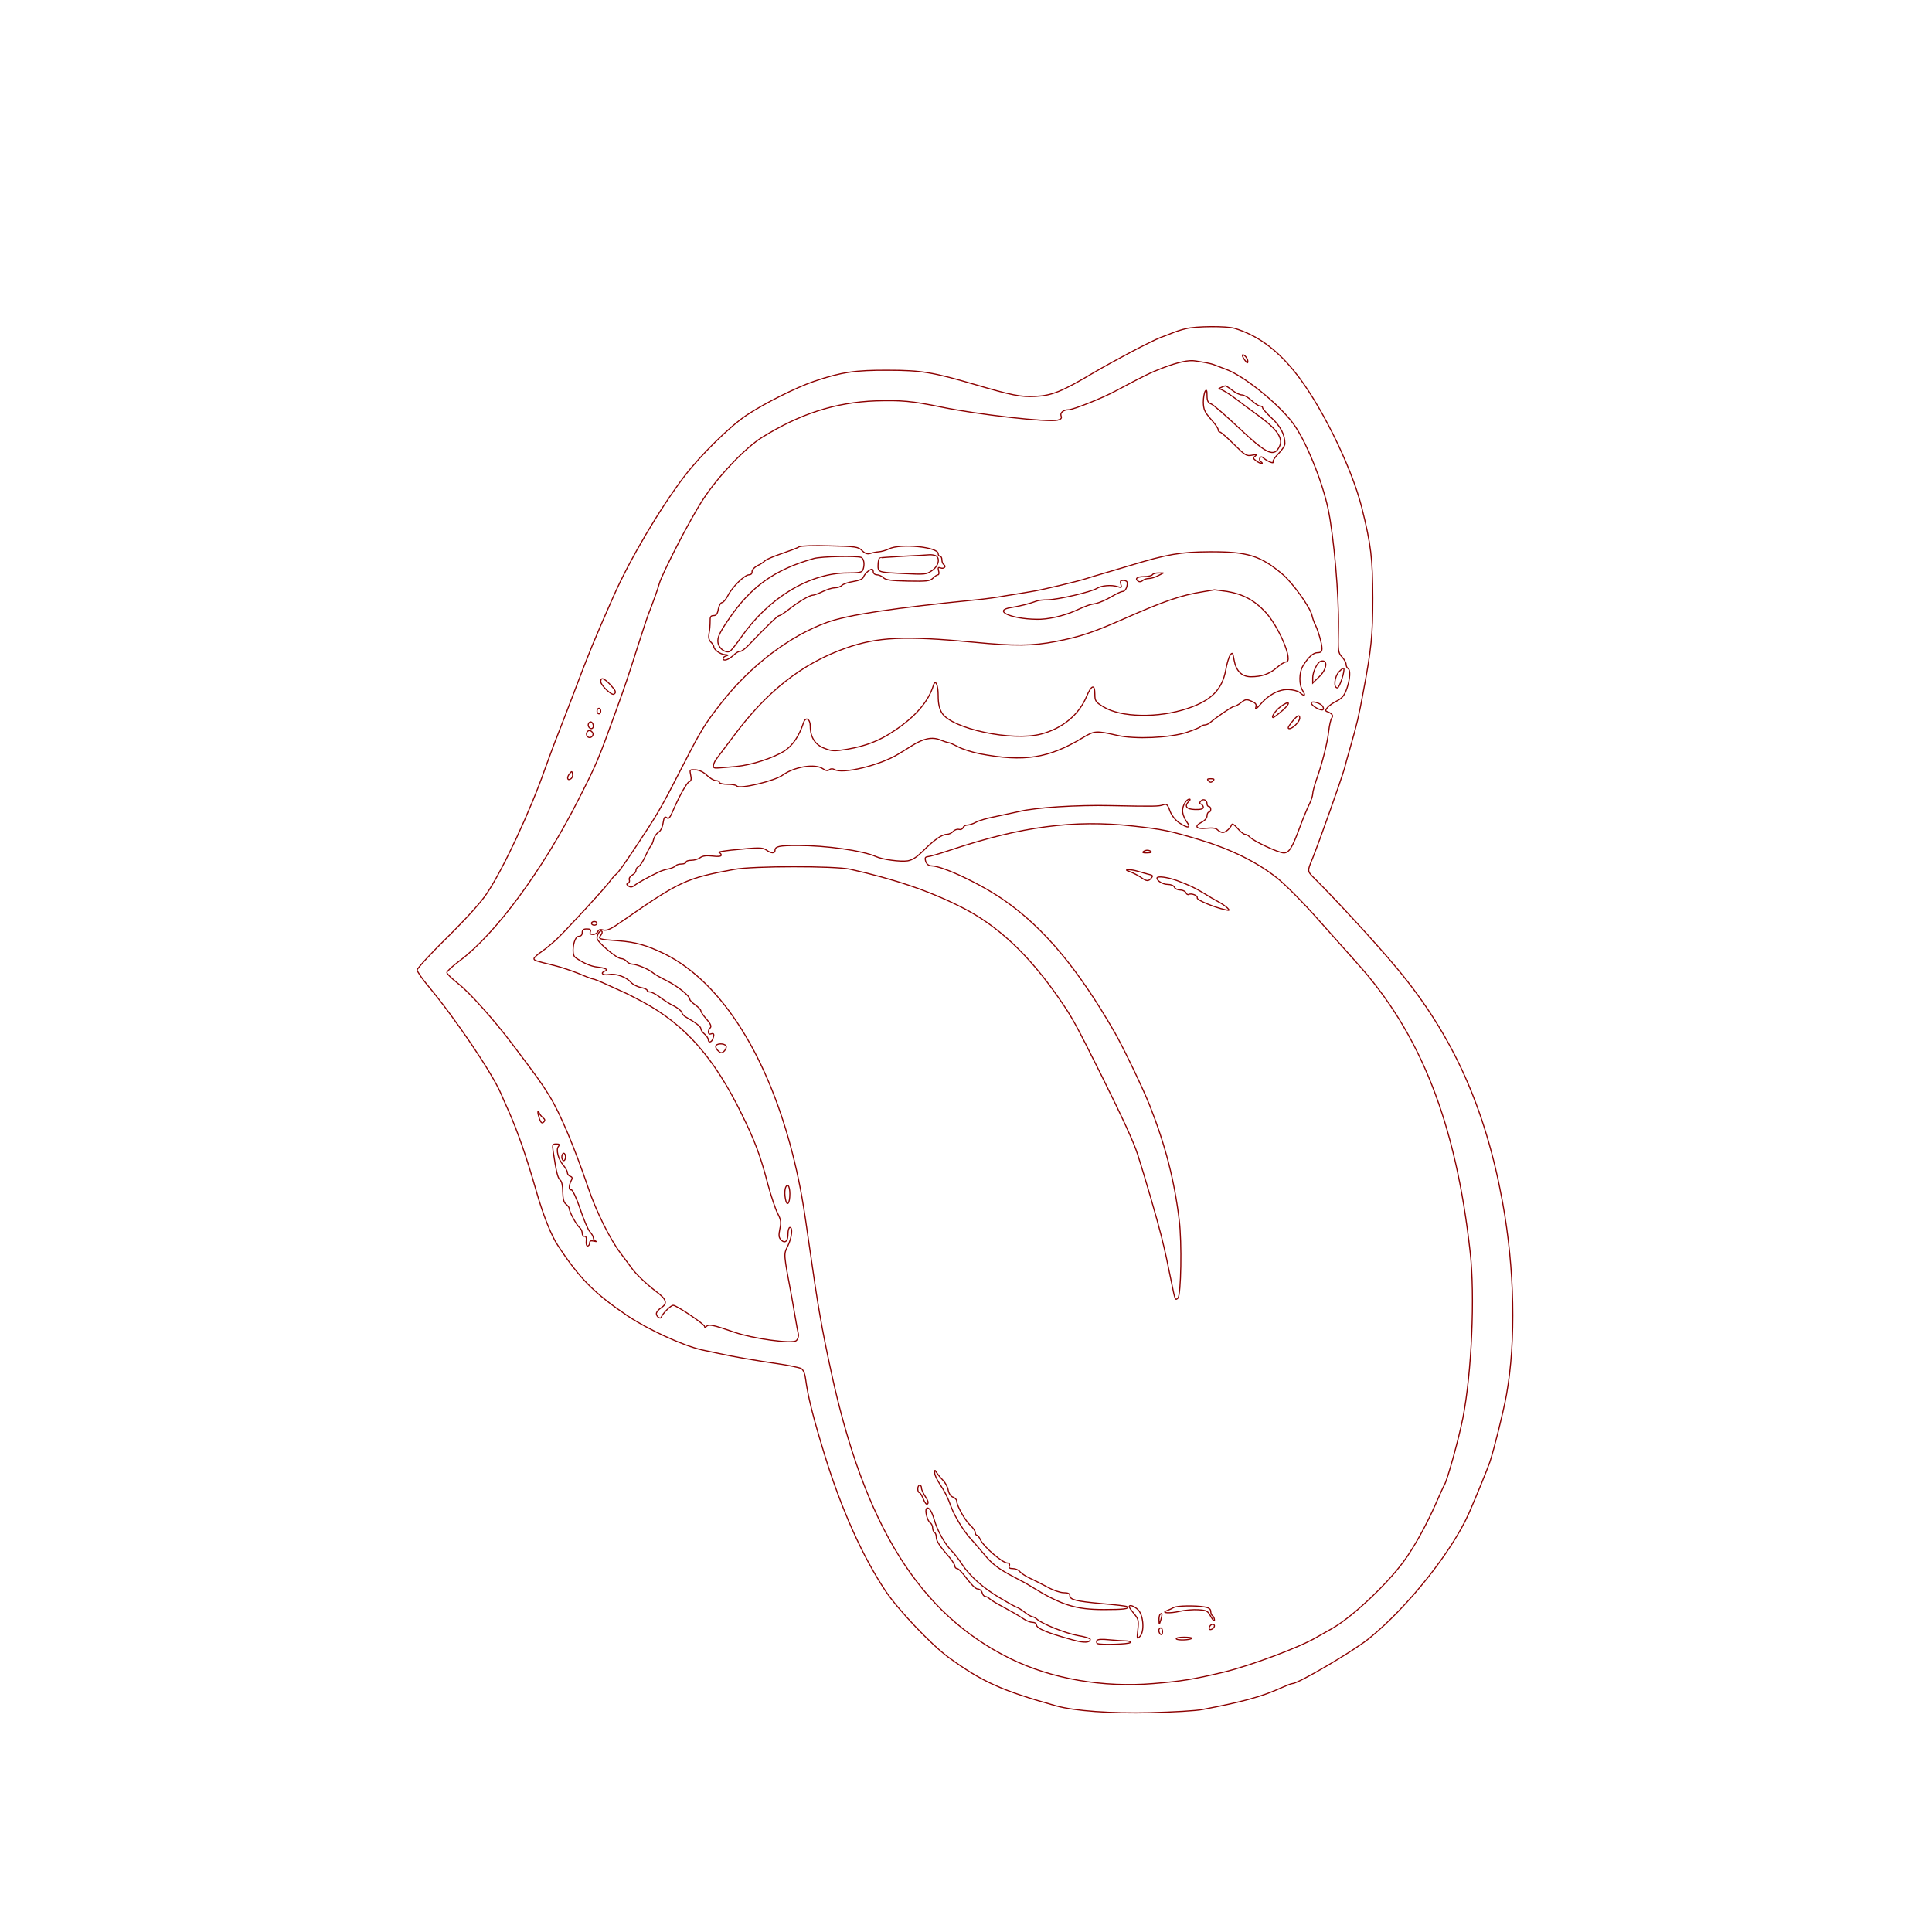
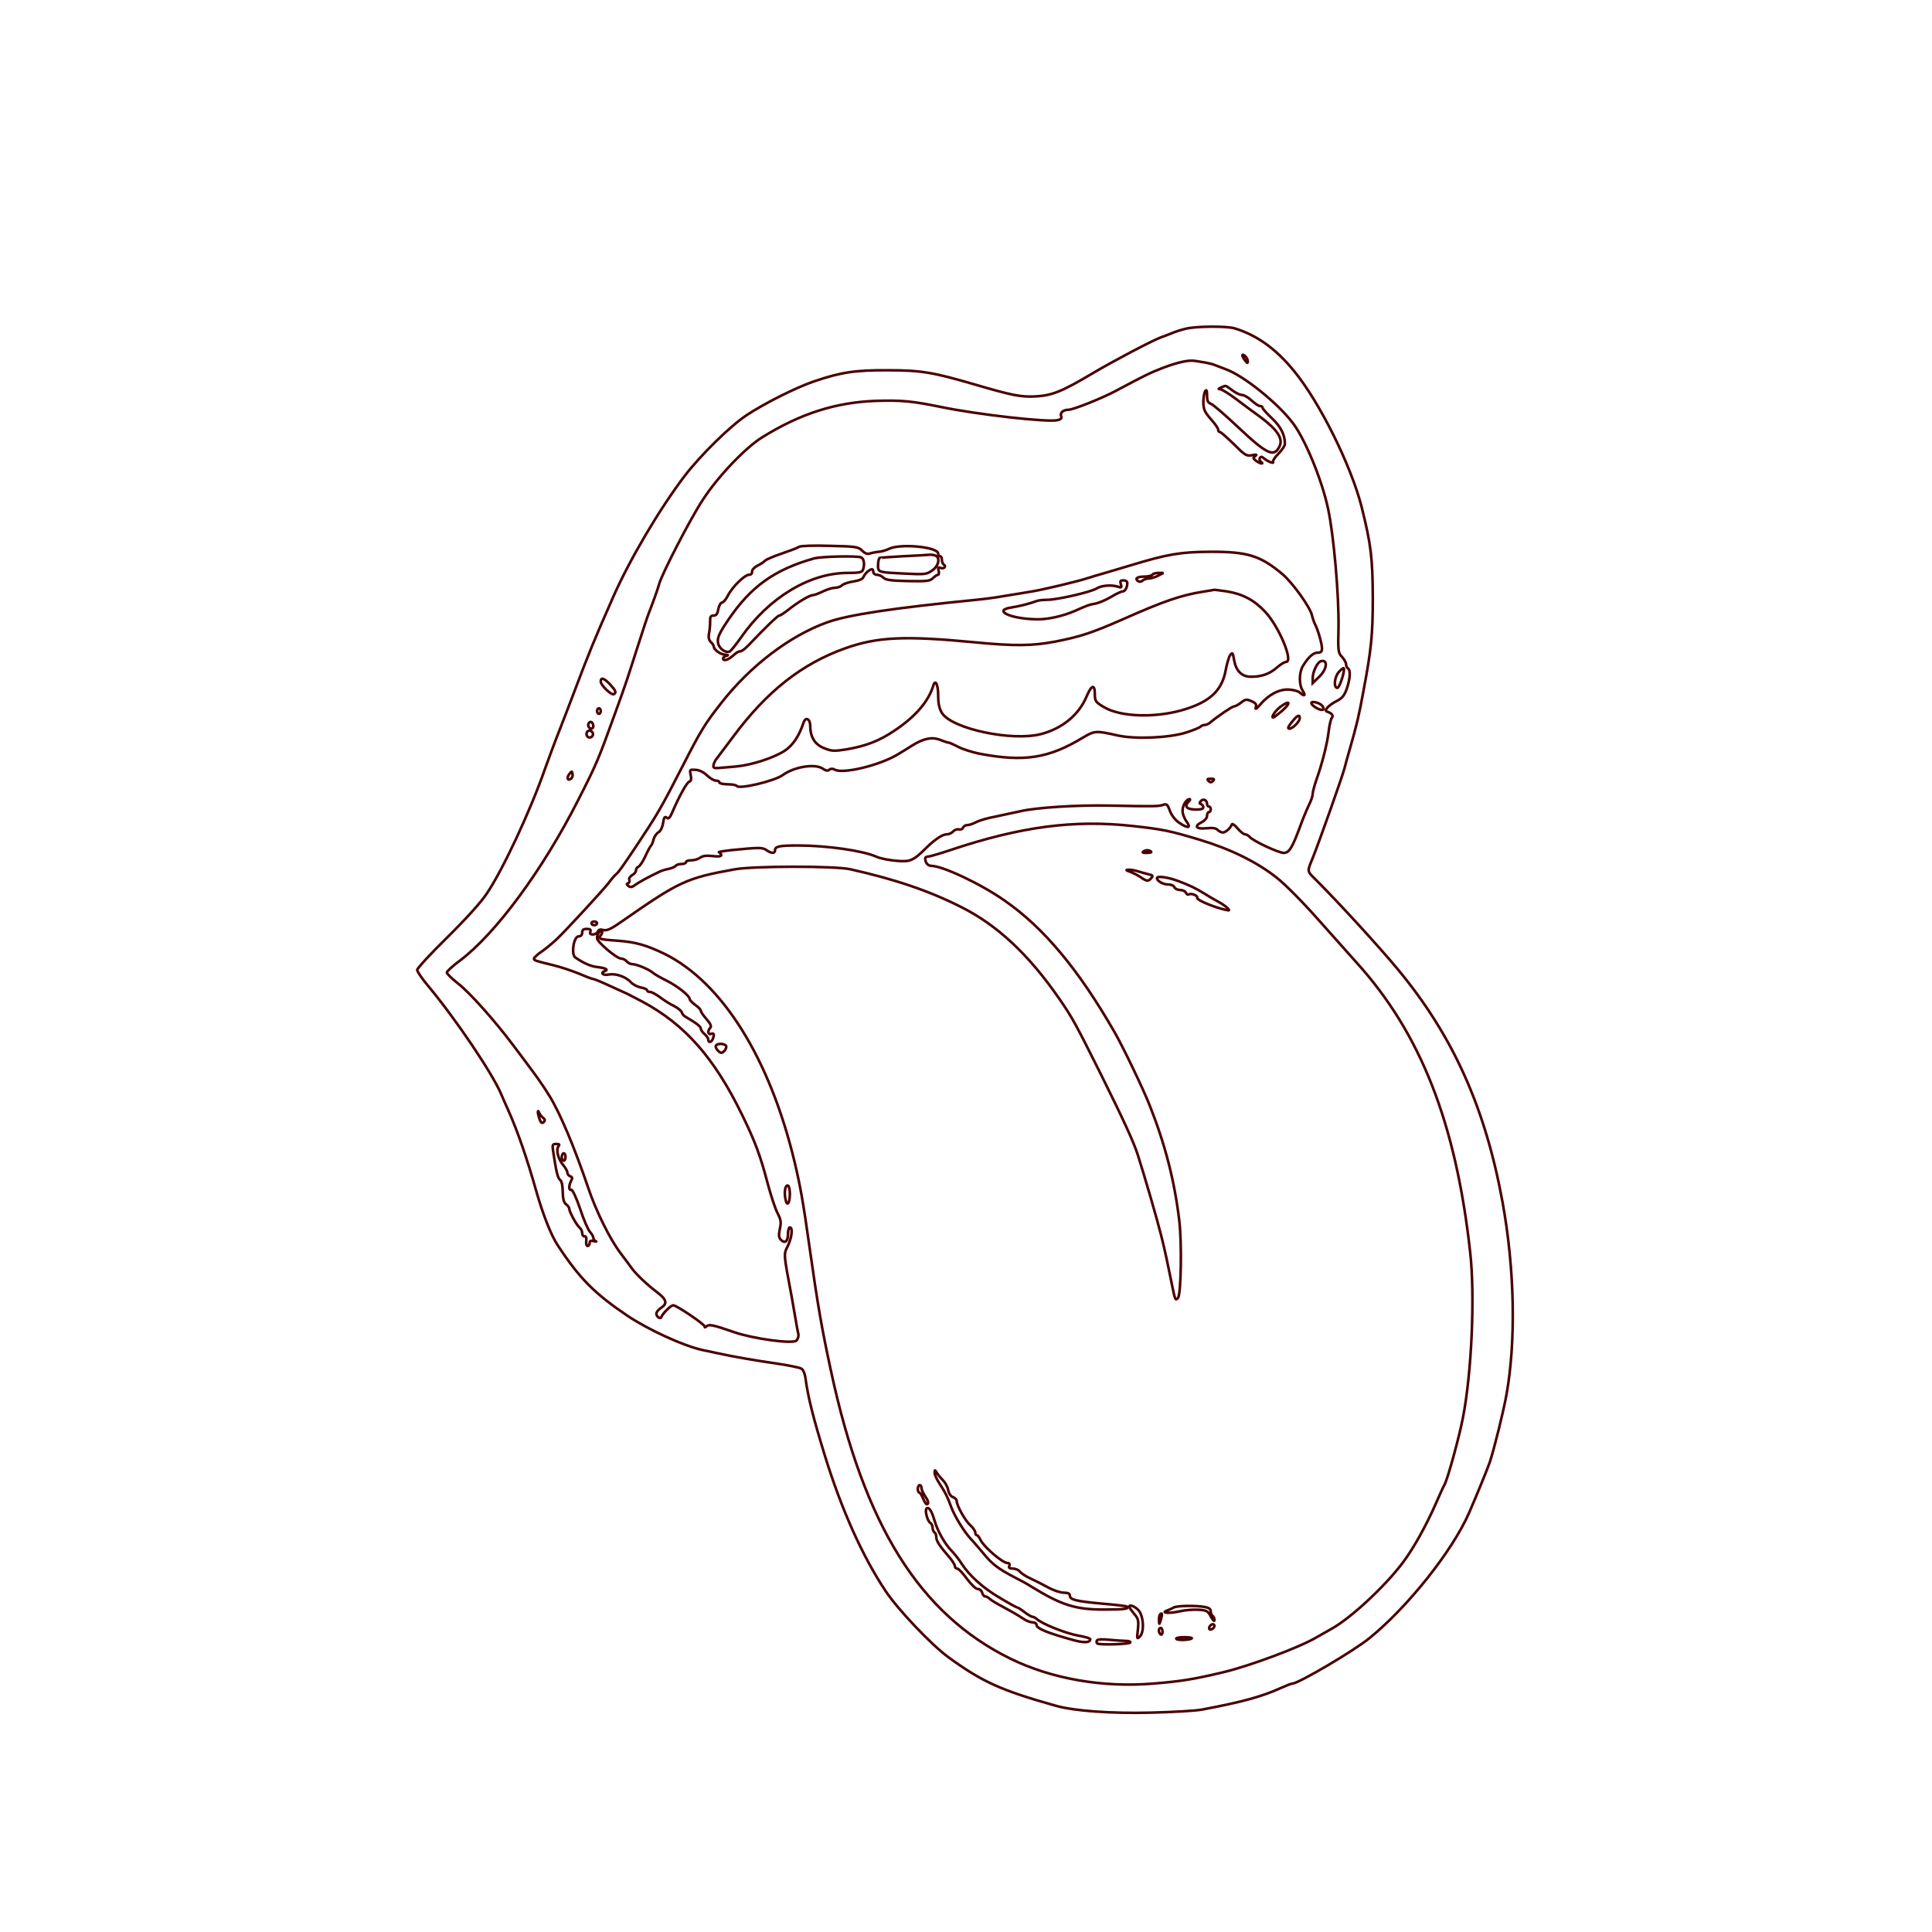
<svg xmlns="http://www.w3.org/2000/svg" version="1.0" width="60" height="60" viewBox="0 0 1042 958" preserveAspectRatio="xMidYMid meet">
-   <g transform="translate(0,958) scale(0.1,-0.1)" fill="none" stroke="#8B0000" stroke-width="6">
+   <defs>
+     <filter id="glowPulse" x="-50%" y="-50%" width="200%" height="200%">
+       <feGaussianBlur in="SourceGraphic" stdDeviation="8" result="blur1" />
+       <feGaussianBlur in="SourceGraphic" stdDeviation="16" result="blur2" />
+       <feMerge>
+         <feMergeNode in="blur2" />
+         <feMergeNode in="blur1" />
+         <feMergeNode in="SourceGraphic" />
+       </feMerge>
+     </filter>
+   </defs>
+   <g transform="translate(0,958) scale(0.1,-0.1)" fill="none" stroke="#4A0000" stroke-width="30" opacity="0" filter="url(#glowPulse)">
+     <animate attributeName="opacity" values="0;1;0" dur="1.4s" repeatCount="indefinite" />
+     <path d="..." />
+   </g>
+   <g transform="translate(0,958) scale(0.1,-0.1)" fill="none" stroke="#4A0000" stroke-width="14">
    <path d="M6395 8227 c-22 -5 -53 -15 -70 -22 -16 -7 -46 -18 -65 -25 -52 -20 -251 -125 -363 -191 -170 -101 -222 -122 -312 -127 -80 -4 -125 5 -330 65 -223 65 -286 76 -465 76 -177 1 -253 -10 -400 -60 -99 -34 -266 -118 -363 -182 -89 -59 -249 -216 -336 -330 -133 -175 -294 -447 -384 -651 -105 -238 -129 -297 -217 -530 -18 -47 -52 -137 -77 -200 -25 -63 -57 -151 -73 -195 -79 -227 -226 -542 -313 -672 -32 -49 -112 -137 -214 -238 -90 -88 -163 -168 -163 -176 0 -9 26 -47 58 -85 150 -180 347 -472 395 -585 8 -19 24 -56 37 -84 51 -114 102 -261 154 -445 35 -122 79 -234 114 -286 117 -179 199 -261 377 -381 112 -75 302 -162 403 -184 23 -5 61 -13 85 -18 75 -17 209 -40 321 -56 61 -9 118 -21 127 -26 11 -6 20 -26 24 -57 13 -97 40 -204 102 -407 91 -296 205 -550 330 -737 67 -100 246 -289 338 -356 181 -132 284 -179 580 -262 100 -28 296 -42 510 -37 121 3 247 10 280 17 212 40 320 69 423 116 29 13 57 24 63 24 31 0 331 176 415 245 205 166 446 468 537 675 38 87 99 236 112 274 23 69 74 274 90 364 52 291 44 679 -21 1037 -93 510 -267 898 -565 1257 -98 119 -319 360 -440 481 -52 52 -50 43 -18 122 41 104 152 418 170 480 4 17 17 64 29 105 40 140 48 175 73 310 43 227 51 307 51 505 -1 214 -9 286 -60 490 -57 225 -229 571 -368 738 -97 118 -199 190 -317 226 -43 13 -209 12 -264 -2z m335 -175 c0 -13 -3 -12 -15 4 -19 25 -19 40 0 24 8 -7 15 -20 15 -28z m-226 -8 c17 -3 40 -9 51 -14 11 -4 36 -14 55 -21 96 -34 282 -183 363 -291 67 -88 158 -310 190 -463 31 -145 59 -469 56 -640 -3 -127 -2 -136 19 -158 12 -13 22 -31 22 -40 0 -9 5 -19 10 -22 15 -9 12 -55 -6 -109 -13 -36 -24 -51 -53 -66 -42 -21 -72 -51 -56 -57 29 -10 38 -22 28 -35 -6 -7 -13 -40 -17 -73 -7 -63 -35 -174 -67 -263 -10 -30 -19 -63 -19 -73 0 -11 -9 -39 -21 -62 -11 -23 -32 -73 -46 -112 -43 -117 -60 -145 -89 -145 -29 0 -167 65 -185 87 -6 7 -17 13 -24 13 -7 0 -26 15 -41 33 -17 20 -29 27 -31 19 -7 -19 -33 -42 -48 -42 -7 0 -20 6 -28 14 -9 10 -28 12 -59 9 -56 -6 -70 10 -28 32 18 9 30 23 30 35 0 11 5 20 10 20 6 0 10 7 10 15 0 8 -4 15 -10 15 -5 0 -10 6 -10 14 0 21 -20 30 -33 16 -9 -10 -9 -14 1 -17 6 -3 12 -10 12 -17 0 -9 -15 -13 -45 -12 -47 1 -59 18 -33 44 7 7 9 12 4 12 -17 0 -37 -32 -38 -60 -1 -17 9 -44 21 -60 27 -37 9 -40 -40 -7 -20 14 -40 39 -49 63 -13 36 -18 40 -37 33 -23 -8 -46 -9 -283 -4 -178 4 -403 -10 -490 -31 -36 -8 -96 -21 -135 -29 -38 -7 -83 -20 -100 -29 -16 -9 -38 -16 -48 -16 -10 0 -20 -6 -23 -14 -3 -8 -13 -12 -23 -9 -9 2 -23 -3 -30 -11 -8 -9 -23 -16 -35 -16 -26 0 -71 -32 -131 -93 -31 -30 -55 -46 -80 -50 -38 -6 -135 7 -170 23 -71 32 -267 60 -422 60 -100 0 -123 -5 -123 -26 0 -18 -20 -18 -46 1 -22 15 -39 15 -189 0 -44 -5 -74 -10 -67 -12 6 -3 12 -9 12 -15 0 -7 -17 -9 -47 -5 -33 4 -54 1 -67 -9 -11 -8 -32 -14 -48 -14 -15 0 -28 -4 -28 -10 0 -5 -11 -10 -24 -10 -14 0 -27 -4 -31 -9 -3 -5 -20 -13 -37 -17 -18 -3 -39 -10 -48 -14 -60 -28 -120 -61 -140 -77 -11 -8 -20 -9 -30 -2 -11 8 -12 12 -3 15 7 3 10 11 7 19 -3 7 4 18 15 25 12 6 21 17 21 26 0 8 6 17 14 20 7 3 24 28 37 57 13 29 27 54 31 57 3 3 10 18 13 33 4 15 16 32 26 38 11 6 21 25 25 49 5 32 9 38 20 30 9 -9 16 -2 29 27 38 89 79 162 92 167 11 4 13 14 8 36 -6 29 -6 30 27 28 20 -1 44 -13 61 -30 16 -15 37 -28 48 -28 10 0 19 -4 19 -10 0 -5 20 -10 44 -10 25 0 47 -4 50 -9 12 -19 205 27 248 59 62 45 175 63 216 34 16 -11 27 -13 35 -5 8 6 18 6 27 1 42 -27 246 22 345 83 11 6 44 27 73 45 63 40 110 49 154 31 18 -7 38 -14 43 -14 6 0 30 -11 53 -23 24 -13 76 -29 115 -37 241 -46 373 -25 558 87 62 37 70 38 184 12 95 -22 283 -14 375 16 36 12 69 25 75 31 5 5 15 9 22 9 8 0 19 5 26 10 39 33 122 90 132 90 7 0 24 9 39 21 23 18 29 19 56 7 23 -10 28 -17 23 -33 -4 -13 3 -9 22 13 46 55 103 85 154 83 25 -1 52 -8 61 -16 25 -23 34 -18 16 10 -21 32 -20 98 1 133 30 49 56 72 80 72 17 0 23 6 23 23 0 25 -23 105 -39 133 -5 11 -12 31 -15 45 -9 43 -105 177 -160 223 -119 100 -189 121 -391 120 -159 -1 -230 -13 -430 -74 -33 -10 -94 -28 -135 -40 -41 -12 -86 -25 -100 -30 -41 -14 -241 -62 -295 -70 -27 -5 -90 -15 -140 -23 -49 -9 -117 -18 -150 -21 -455 -45 -703 -82 -815 -123 -200 -72 -412 -233 -568 -432 -91 -116 -110 -147 -209 -340 -120 -234 -136 -261 -255 -440 -71 -106 -91 -134 -105 -146 -7 -5 -26 -27 -42 -49 -37 -46 -220 -245 -276 -299 -22 -21 -59 -52 -82 -68 -24 -16 -43 -34 -43 -39 0 -10 6 -12 105 -36 38 -9 100 -30 137 -45 37 -16 71 -29 77 -29 5 0 42 -15 83 -34 40 -18 80 -36 88 -40 8 -3 52 -26 96 -49 228 -123 385 -300 535 -607 71 -145 100 -222 141 -379 17 -63 40 -132 52 -155 18 -35 20 -48 12 -84 -7 -35 -6 -46 6 -59 22 -22 38 -8 38 33 0 19 5 34 10 34 17 0 11 -54 -11 -100 -23 -47 -24 -35 21 -275 5 -27 14 -79 20 -115 6 -36 13 -75 16 -86 2 -12 -3 -28 -12 -35 -22 -18 -234 11 -334 46 -112 39 -137 44 -149 32 -7 -7 -11 -8 -11 -1 0 12 -151 114 -169 114 -13 0 -57 -44 -64 -63 -4 -14 -27 1 -27 18 0 8 11 22 25 31 37 24 31 46 -27 89 -50 38 -111 96 -133 128 -5 8 -32 43 -58 78 -57 75 -133 228 -175 354 -75 220 -150 399 -209 495 -45 72 -62 96 -197 275 -100 133 -233 282 -296 331 -33 26 -60 52 -60 59 0 6 31 35 69 63 194 145 450 492 642 872 98 193 104 207 199 470 56 154 64 180 120 355 28 88 55 169 60 180 15 38 49 130 55 155 15 55 168 352 236 455 80 124 229 280 319 336 206 128 396 189 615 197 136 4 194 -1 350 -33 198 -41 578 -84 629 -71 18 4 24 11 19 22 -7 18 12 34 40 34 25 0 186 64 259 104 152 81 180 95 250 122 82 31 141 44 177 37 13 -2 37 -6 55 -9z m-258 -1149 c-15 -8 -38 -15 -50 -15 -12 0 -27 -5 -33 -11 -6 -6 -16 -8 -22 -5 -23 14 -10 26 28 26 22 0 43 5 46 10 3 6 18 10 33 10 l27 0 -29 -15z m-166 -39 c0 -25 -12 -46 -26 -46 -7 0 -35 -13 -61 -29 -27 -16 -64 -32 -83 -36 -35 -6 -44 -9 -113 -40 -64 -28 -149 -47 -207 -45 -142 2 -239 49 -133 64 43 7 92 19 133 34 8 4 35 7 60 7 57 1 238 43 266 62 24 15 78 20 112 9 21 -7 23 -5 17 13 -5 17 -2 21 14 21 12 0 21 -6 21 -14z m539 -46 c84 -14 146 -47 205 -110 74 -79 154 -270 112 -270 -8 0 -31 -14 -50 -31 -39 -34 -82 -49 -139 -49 -50 0 -81 32 -91 90 -7 41 -9 43 -21 27 -7 -10 -18 -46 -24 -80 -19 -105 -77 -165 -206 -208 -157 -53 -361 -49 -454 9 -42 25 -46 32 -46 67 0 57 -18 52 -45 -12 -41 -98 -130 -172 -245 -202 -155 -41 -482 28 -535 114 -14 23 -20 50 -20 93 0 59 -15 91 -26 55 -26 -86 -97 -169 -212 -245 -80 -54 -151 -81 -253 -99 -69 -11 -82 -11 -122 5 -51 19 -77 60 -77 120 0 39 -25 52 -36 19 -25 -75 -58 -123 -103 -153 -62 -39 -177 -76 -261 -84 -36 -3 -78 -7 -95 -8 -24 -2 -29 1 -27 15 2 10 9 26 17 35 7 9 47 62 88 117 182 246 371 395 607 479 173 61 318 68 695 32 215 -21 314 -20 438 4 133 26 197 47 363 120 221 98 314 130 434 149 30 5 57 9 60 10 3 0 34 -4 69 -9z m-3328 -502 c31 -34 34 -43 20 -52 -12 -8 -71 48 -71 68 0 25 18 19 51 -16z m-51 -143 c0 -8 -4 -15 -10 -15 -5 0 -10 7 -10 15 0 8 5 15 10 15 6 0 10 -7 10 -15z m-40 -81 c0 -16 -16 -19 -25 -4 -8 13 4 32 16 25 5 -4 9 -13 9 -21z m-4 -35 c10 -17 -13 -36 -27 -22 -12 12 -4 33 11 33 5 0 12 -5 16 -11z m-118 -250 c-18 -12 -23 8 -6 28 12 15 13 15 16 -2 2 -10 -2 -21 -10 -26z m3032 -254 c161 -18 197 -25 360 -74 166 -50 309 -120 416 -205 46 -36 142 -133 225 -227 79 -89 172 -193 205 -230 346 -382 536 -865 613 -1561 27 -237 8 -655 -39 -895 -21 -108 -82 -329 -99 -360 -6 -10 -26 -54 -45 -98 -53 -121 -120 -242 -178 -320 -95 -128 -283 -303 -387 -360 -20 -11 -56 -32 -81 -46 -91 -54 -357 -153 -502 -188 -160 -38 -228 -49 -376 -61 -272 -23 -550 25 -772 134 -491 241 -789 719 -968 1551 -50 230 -72 358 -117 676 -32 228 -48 320 -80 454 -134 558 -390 966 -700 1120 -97 47 -156 64 -250 71 -103 7 -111 10 -95 29 7 9 10 19 6 22 -9 9 -26 -16 -26 -37 0 -20 106 -110 130 -110 10 0 23 -7 30 -15 7 -8 20 -15 30 -15 23 0 91 -28 112 -47 9 -8 43 -27 75 -43 58 -29 123 -81 123 -99 0 -5 13 -19 30 -31 17 -12 30 -26 30 -32 0 -6 14 -26 31 -45 22 -25 27 -39 20 -46 -16 -16 -13 -40 4 -33 16 6 19 -3 9 -28 -7 -19 -24 -21 -24 -3 0 7 -9 20 -20 30 -11 9 -20 22 -20 29 0 12 -29 33 -81 63 -10 5 -20 16 -22 25 -2 8 -22 24 -43 35 -22 10 -55 32 -75 47 -20 15 -44 28 -53 28 -9 0 -16 4 -16 9 0 5 -15 12 -34 15 -18 4 -42 16 -52 27 -28 31 -82 50 -121 43 -32 -6 -48 9 -20 19 20 7 3 16 -39 21 -35 3 -77 21 -121 52 -24 16 -9 114 18 114 12 0 19 7 19 20 0 15 7 20 25 20 18 0 23 -4 19 -15 -4 -10 0 -15 14 -15 11 0 22 7 26 15 4 11 13 14 30 9 20 -5 43 6 108 52 302 210 339 228 598 275 102 19 541 19 625 1 241 -54 425 -116 599 -204 194 -97 364 -256 528 -493 72 -104 89 -136 226 -410 122 -246 176 -363 199 -435 41 -129 104 -347 126 -435 24 -97 31 -132 57 -260 18 -89 19 -90 33 -76 17 17 22 299 7 420 -26 216 -76 409 -160 621 -36 91 -141 309 -187 390 -195 340 -382 565 -595 713 -128 90 -333 186 -394 187 -20 0 -34 17 -34 41 0 5 7 9 15 9 8 0 64 16 123 36 378 126 664 164 982 129z m-2890 -525 c0 -5 -7 -10 -15 -10 -8 0 -15 5 -15 10 0 6 7 10 15 10 8 0 15 -4 15 -10z m696 -661 c3 -6 -1 -18 -9 -27 -13 -13 -19 -13 -31 -2 -9 7 -16 19 -16 26 0 17 46 19 56 3z m-988 -387 c12 -9 13 -15 4 -24 -8 -8 -14 -5 -22 16 -5 15 -10 33 -9 39 0 7 3 5 6 -3 3 -8 12 -21 21 -28z m84 -155 c-15 -17 -1 -71 26 -101 12 -15 22 -32 22 -40 0 -8 7 -17 15 -20 12 -4 14 -10 5 -25 -13 -26 -13 -52 1 -48 7 1 28 -44 48 -103 19 -58 43 -114 53 -124 10 -11 18 -25 18 -32 0 -7 6 -15 13 -18 6 -3 2 -3 -10 0 -17 4 -23 1 -23 -10 0 -9 -5 -16 -11 -16 -6 0 -9 12 -7 28 2 17 -2 26 -10 24 -6 -1 -12 6 -12 17 0 10 -6 24 -14 30 -17 14 -56 86 -56 103 0 6 -8 16 -17 23 -12 9 -17 28 -18 66 0 34 -5 58 -14 65 -13 10 -21 43 -38 157 -5 33 -3 37 17 37 17 0 20 -3 12 -13z m38 -57 c0 -11 -4 -20 -10 -20 -5 0 -10 9 -10 20 0 11 5 20 10 20 6 0 10 -9 10 -20z m1210 -198 c0 -55 -16 -72 -24 -28 -8 41 0 79 15 71 5 -4 9 -23 9 -43z" />
    <path d="M6585 7910 c-15 -7 -16 -9 -4 -9 9 -1 45 -23 80 -49 35 -27 98 -73 139 -103 88 -66 120 -113 102 -154 -29 -64 -67 -47 -219 96 -70 66 -138 125 -150 130 -18 7 -23 16 -23 46 0 28 -3 34 -10 23 -5 -8 -10 -35 -10 -60 1 -38 7 -52 40 -90 22 -24 40 -50 40 -57 0 -7 4 -13 9 -13 6 0 39 -30 76 -66 60 -60 68 -65 98 -59 24 5 28 4 17 -5 -13 -9 -12 -12 4 -25 11 -8 25 -15 30 -15 6 0 5 4 -3 9 -7 5 -10 14 -6 21 5 8 11 8 23 -3 21 -17 55 -30 48 -18 -3 5 10 25 29 44 19 19 35 43 35 54 0 48 -23 93 -70 137 -28 26 -50 51 -50 56 0 6 -6 10 -14 10 -8 0 -28 14 -46 30 -18 17 -41 30 -52 30 -11 0 -34 11 -52 25 -18 14 -35 25 -37 24 -2 0 -13 -4 -24 -9z" />
    <path d="M4310 7051 c-8 -6 -51 -22 -95 -37 -44 -15 -84 -32 -90 -39 -5 -6 -23 -18 -40 -26 -17 -9 -29 -22 -29 -32 1 -10 -5 -17 -16 -17 -24 0 -91 -66 -114 -112 -11 -21 -25 -38 -32 -38 -7 0 -16 -16 -20 -35 -4 -26 -11 -35 -25 -35 -16 0 -20 -7 -19 -32 0 -18 -2 -47 -6 -64 -4 -21 -1 -36 10 -47 9 -8 16 -20 16 -25 0 -16 36 -42 61 -43 17 -1 19 -3 7 -6 -10 -2 -18 -9 -18 -14 0 -17 27 -9 55 16 15 15 32 24 38 22 5 -1 25 13 44 33 100 105 158 160 166 160 6 0 28 15 51 33 49 39 112 77 130 77 7 0 31 9 54 20 22 11 52 20 66 20 13 0 31 6 38 14 8 7 35 16 61 20 31 5 50 13 54 24 7 18 32 41 46 42 4 0 7 -7 7 -15 0 -8 9 -15 19 -15 11 0 27 -7 36 -16 12 -12 41 -16 132 -18 101 -2 119 0 135 16 10 10 22 18 27 18 5 0 7 10 3 22 -4 17 -2 20 11 15 18 -7 33 8 17 18 -5 3 -10 15 -10 26 0 10 -4 19 -10 19 -5 0 -10 6 -10 14 0 36 -202 56 -265 26 -16 -8 -41 -15 -55 -16 -14 -1 -35 -5 -47 -9 -15 -5 -28 0 -43 15 -21 21 -34 23 -174 26 -88 3 -157 0 -166 -5z m734 -47 c29 -11 19 -57 -17 -81 -31 -22 -39 -22 -159 -16 -112 5 -127 8 -131 25 -4 14 0 53 7 59 0 1 57 5 126 9 69 3 133 7 142 8 9 1 23 -1 32 -4z m-400 -10 c16 -6 21 -39 10 -68 -5 -13 -22 -16 -83 -16 -204 0 -424 -133 -573 -346 -28 -40 -56 -75 -63 -78 -25 -9 -60 19 -63 51 -3 25 9 51 56 120 121 179 249 271 462 331 39 11 229 15 254 6z" />
    <path d="M7122 6433 c-18 -7 -42 -57 -42 -89 l0 -28 35 34 c44 42 48 97 7 83z" />
    <path d="M7222 6377 c-25 -26 -31 -87 -9 -87 12 0 43 97 34 106 -2 2 -13 -6 -25 -19z" />
    <path d="M7073 6206 c5 -16 54 -42 63 -33 4 3 2 13 -5 21 -15 17 -63 28 -58 12z" />
    <path d="M6907 6189 c-28 -21 -54 -59 -40 -59 4 1 28 19 52 40 45 41 37 55 -12 19z" />
    <path d="M6967 6105 c-20 -25 -24 -35 -13 -35 18 0 56 38 56 57 0 22 -14 15 -43 -22z" />
    <path d="M6518 5788 c9 -9 15 -9 24 0 9 9 7 12 -12 12 -19 0 -21 -3 -12 -12z" />
    <path d="M6169 5409 c-10 -6 -7 -9 14 -9 29 0 35 5 14 13 -8 3 -20 1 -28 -4z" />
    <path d="M6095 5298 c17 -6 42 -19 57 -29 32 -23 42 -24 58 -4 10 12 7 15 -17 20 -15 4 -41 11 -57 16 -16 5 -38 9 -50 8 -16 0 -14 -3 9 -11z" />
    <path d="M6240 5264 c0 -15 32 -34 58 -34 17 0 32 -6 36 -15 3 -8 17 -15 31 -15 14 0 28 -7 31 -15 4 -8 10 -12 15 -9 14 8 51 -6 46 -19 -3 -11 92 -51 153 -64 22 -5 23 -4 10 10 -8 8 -31 24 -50 34 -19 10 -53 30 -75 44 -51 31 -76 43 -145 69 -52 19 -110 27 -110 14z" />
    <path d="M5041 2057 c-1 -10 12 -37 27 -60 29 -44 42 -69 63 -127 19 -50 68 -130 105 -170 18 -19 50 -57 72 -83 43 -53 78 -79 162 -123 30 -15 72 -38 92 -51 163 -100 238 -124 392 -124 111 0 137 4 124 16 -2 3 -63 10 -134 16 -142 13 -174 21 -174 44 0 10 -10 15 -33 15 -18 0 -57 13 -87 30 -30 16 -73 38 -95 48 -22 10 -46 26 -54 35 -7 10 -25 17 -38 17 -18 0 -24 4 -19 15 3 9 0 15 -10 15 -27 0 -129 88 -146 125 -6 14 -15 25 -20 25 -4 0 -8 7 -8 15 0 8 -12 25 -26 38 -27 23 -74 106 -74 131 0 8 -9 17 -19 21 -12 3 -23 19 -27 38 -3 18 -16 41 -28 53 -11 11 -26 29 -33 40 -11 18 -12 18 -12 1z" />
    <path d="M4950 1970 c0 -11 4 -20 8 -20 5 0 14 -16 22 -35 9 -22 17 -32 23 -26 6 6 1 21 -12 39 -11 17 -21 37 -21 46 0 9 -4 16 -10 16 -5 0 -10 -9 -10 -20z" />
    <path d="M4997 1864 c-10 -10 5 -68 20 -77 7 -4 13 -17 13 -27 0 -10 5 -22 10 -25 6 -3 10 -15 10 -27 0 -19 18 -47 73 -110 15 -18 27 -38 27 -45 0 -7 6 -13 13 -13 7 0 30 -25 52 -55 24 -32 48 -55 58 -55 11 0 21 -9 24 -20 3 -11 10 -20 16 -20 6 0 18 -6 26 -14 9 -8 39 -26 66 -40 52 -28 73 -40 117 -68 14 -10 36 -18 47 -18 12 0 21 -6 21 -13 0 -20 59 -44 197 -82 60 -17 93 -15 93 4 0 5 -30 14 -67 20 -66 12 -194 63 -221 89 -7 6 -18 12 -23 12 -6 0 -25 11 -43 25 -18 14 -36 25 -39 25 -4 0 -46 23 -94 52 -91 53 -164 119 -207 185 -13 21 -37 52 -53 68 -38 39 -77 108 -94 168 -14 48 -30 72 -42 61z" />
    <path d="M6090 1334 c0 -3 12 -20 26 -37 24 -28 26 -37 21 -86 -6 -51 -5 -53 11 -37 25 25 20 112 -9 143 -21 21 -49 31 -49 17z" />
    <path d="M6330 1330 c-8 -5 -24 -12 -35 -16 -39 -14 15 -17 69 -4 28 6 73 10 100 8 44 -3 51 -6 67 -38 11 -19 19 -27 19 -18 0 9 -4 20 -10 23 -5 3 -10 14 -10 24 0 13 -10 20 -32 24 -51 9 -151 7 -168 -3z" />
    <path d="M6257 1293 c-4 -3 -7 -18 -6 -32 1 -26 1 -25 10 3 9 31 7 41 -4 29z" />
    <path d="M6525 1229 c-4 -6 -5 -13 -2 -16 7 -7 27 6 27 18 0 12 -17 12 -25 -2z" />
    <path d="M6250 1206 c0 -8 5 -18 10 -21 6 -3 10 3 10 14 0 12 -4 21 -10 21 -5 0 -10 -6 -10 -14z" />
    <path d="M6344 1161 c6 -9 74 -7 84 3 3 3 -16 6 -42 6 -26 0 -45 -4 -42 -9z" />
    <path d="M5916 1152 c-3 -6 -2 -13 2 -16 15 -9 172 -4 178 5 3 5 -8 9 -24 9 -16 0 -56 3 -89 6 -38 4 -63 3 -67 -4z" />
  </g>
</svg>
